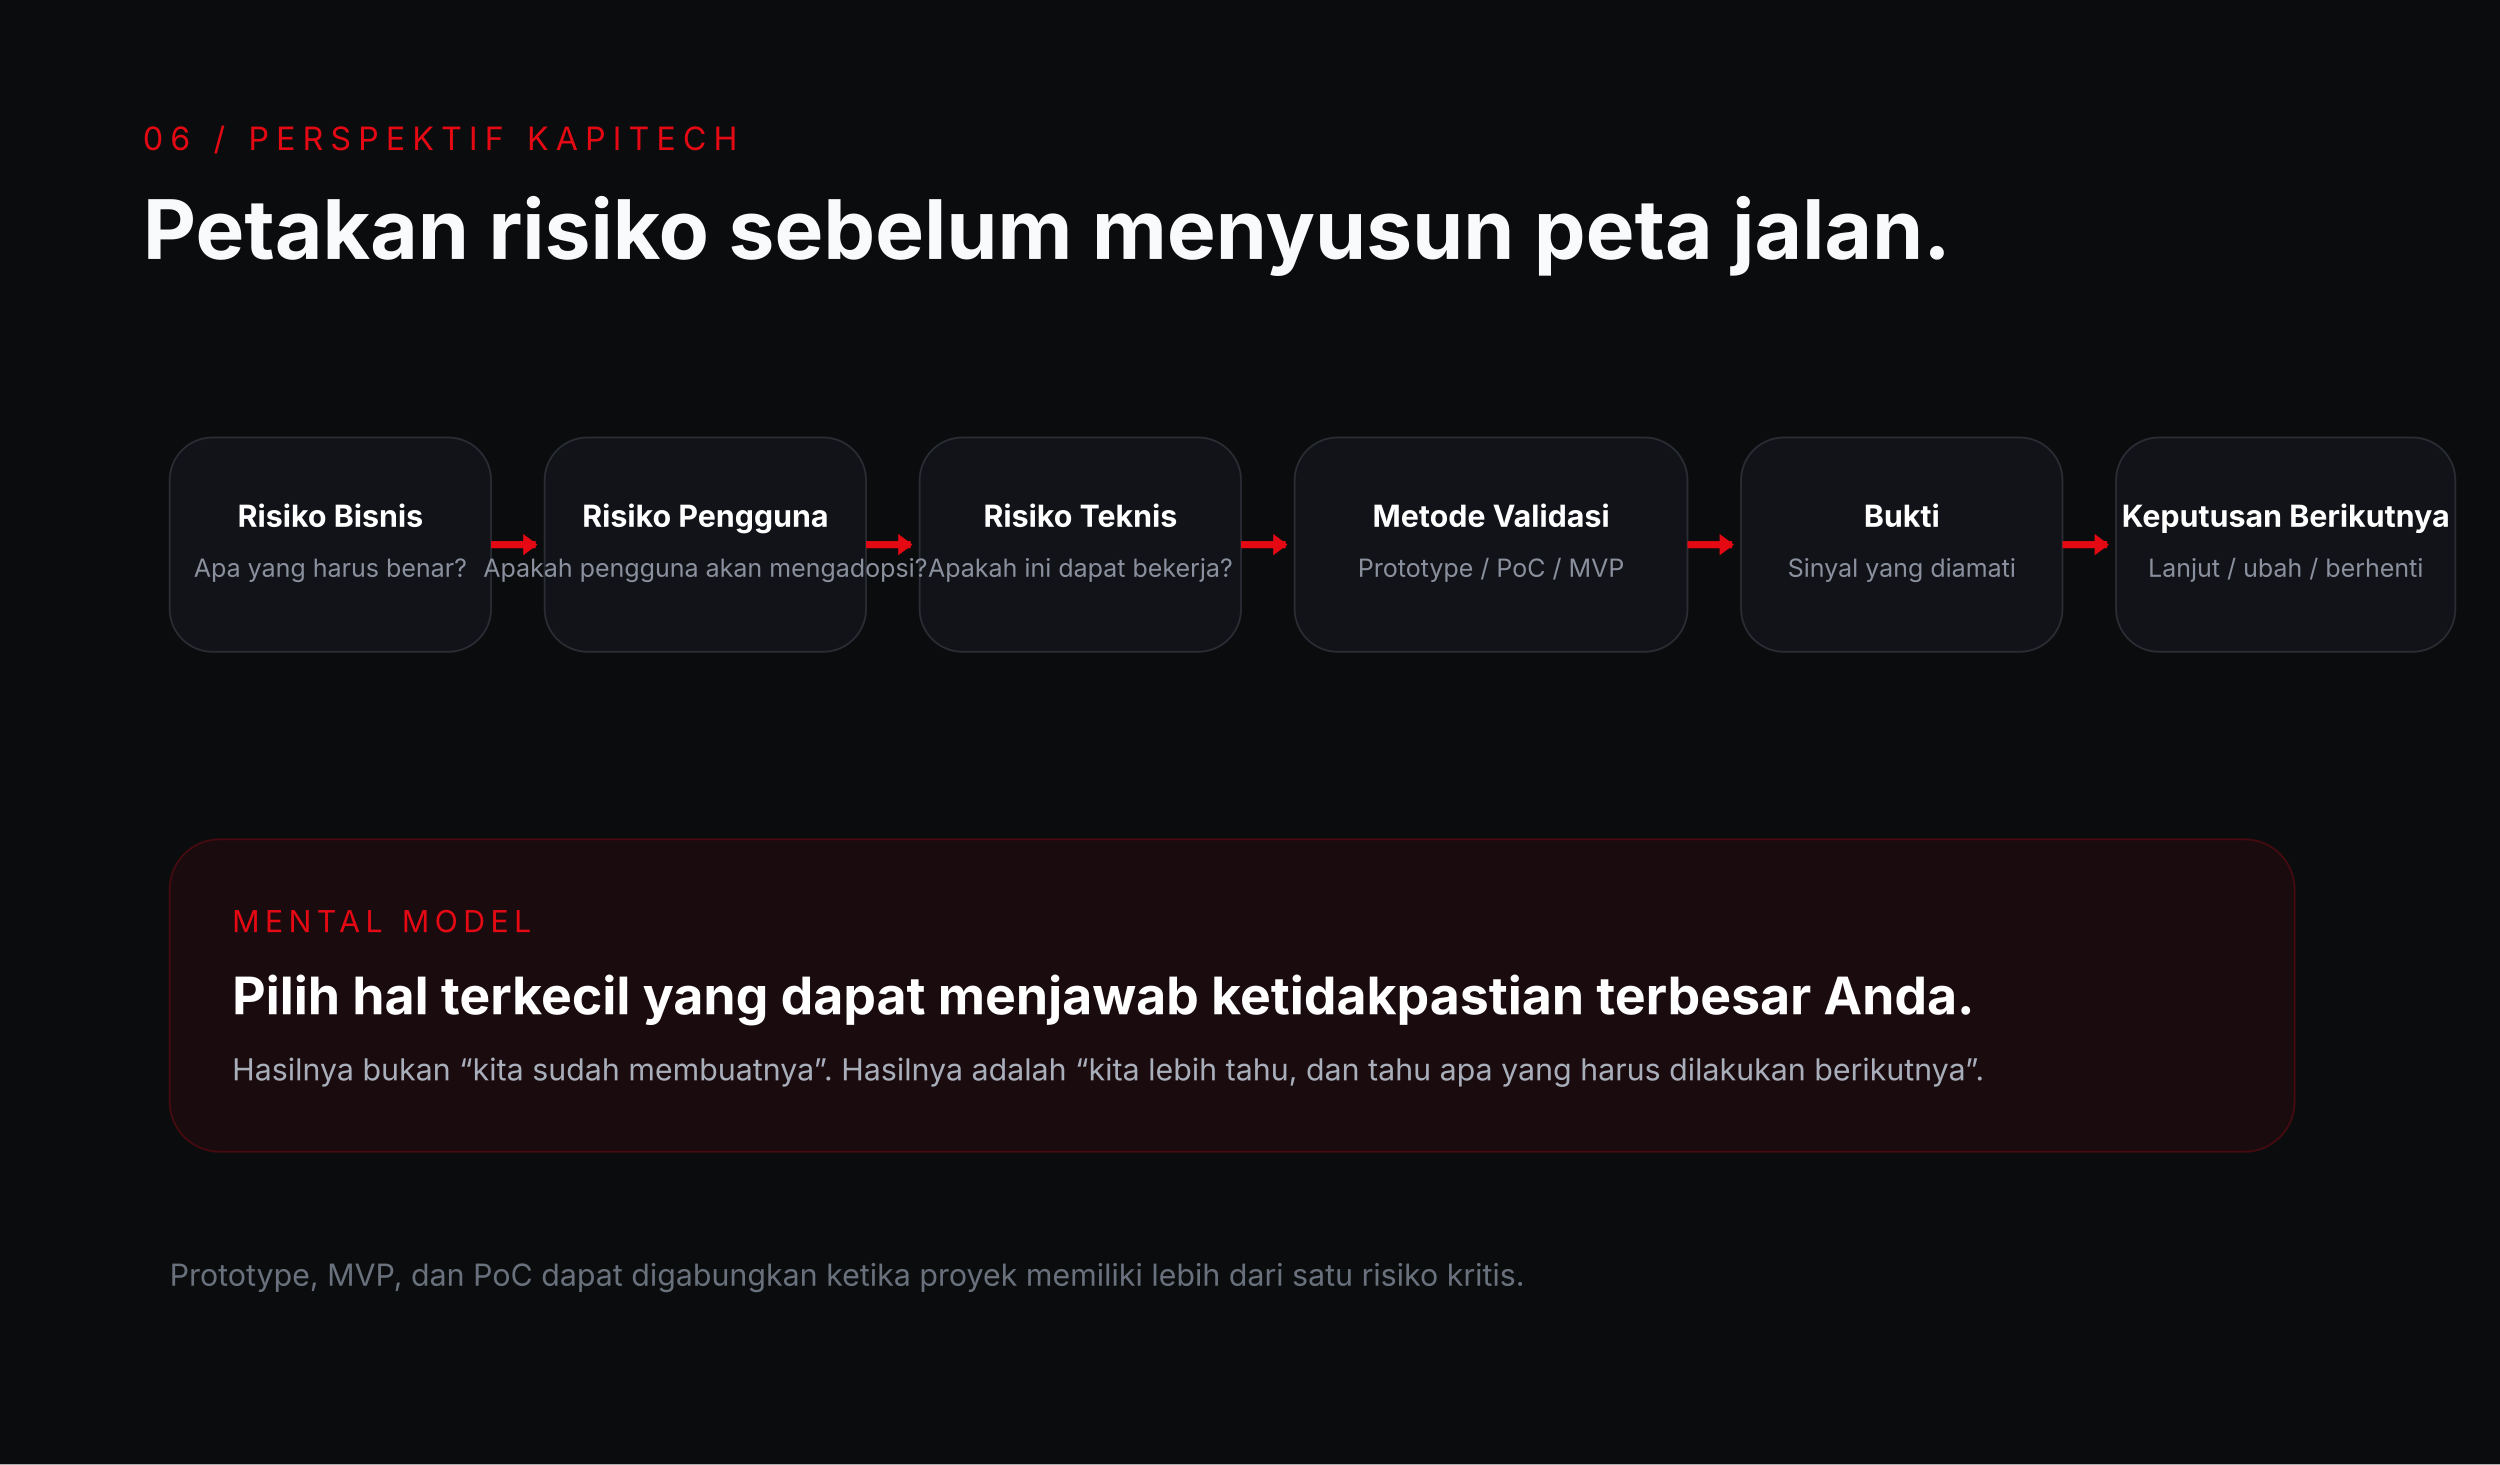
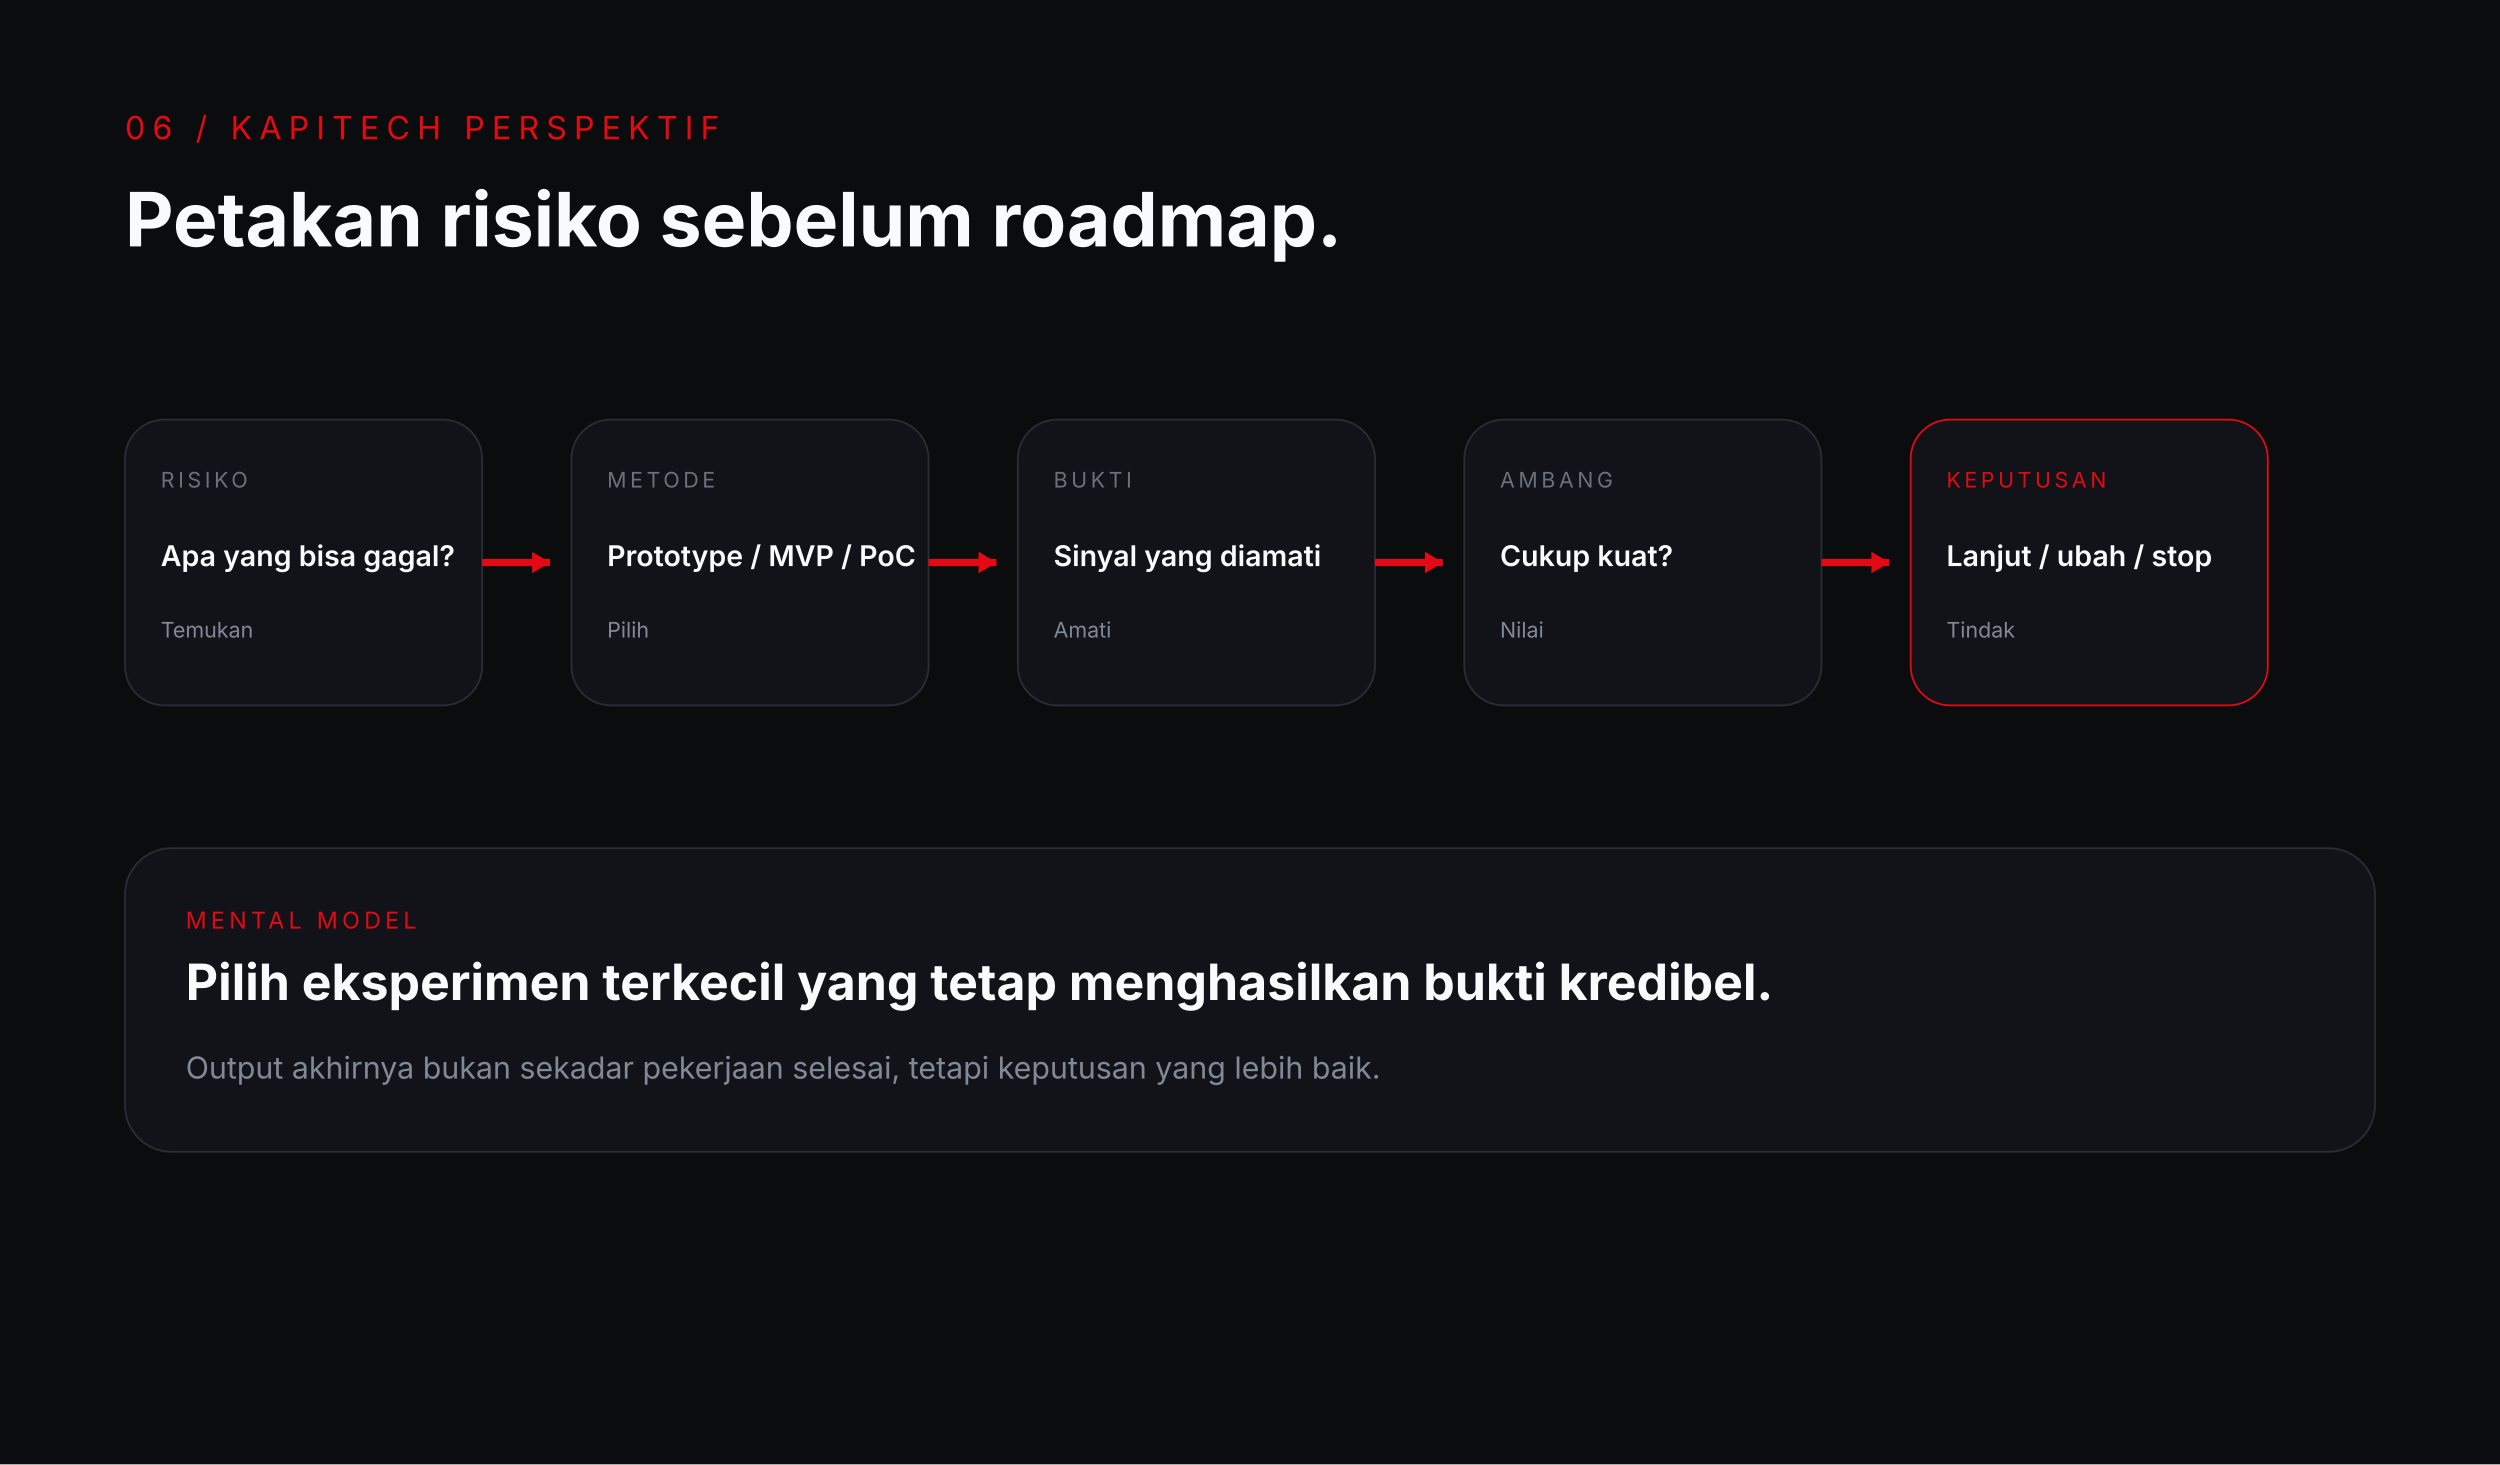
<svg xmlns="http://www.w3.org/2000/svg" viewBox="0 0 1400 820" role="img" aria-labelledby="title desc">
  <rect width="1400" height="820" fill="#0B0C0E" />
-   <g font-family="Inter,Arial,sans-serif">
-     <text x="80" y="84" font-size="18" letter-spacing="4" fill="#E50914">06 / PERSPEKTIF KAPITECH</text>
-     <text x="80" y="145" font-size="46" font-weight="700" fill="#F8FAFC">Petakan risiko sebelum menyusun peta jalan.</text>
-     <g transform="translate(95 245)">
-       <g fill="#111318" stroke="#2A2D34">
-         <rect x="0" y="0" width="180" height="120" rx="24" />
-         <rect x="210" y="0" width="180" height="120" rx="24" />
-         <rect x="420" y="0" width="180" height="120" rx="24" />
-         <rect x="630" y="0" width="220" height="120" rx="24" />
-         <rect x="880" y="0" width="180" height="120" rx="24" />
-         <rect x="1090" y="0" width="190" height="120" rx="24" />
-       </g>
-       <g font-size="17" font-weight="700" fill="#fff" text-anchor="middle">
-         <text x="90" y="50">Risiko Bisnis</text>
-         <text x="300" y="50">Risiko Pengguna</text>
-         <text x="510" y="50">Risiko Teknis</text>
-         <text x="740" y="50">Metode Validasi</text>
-         <text x="970" y="50">Bukti</text>
-         <text x="1185" y="50">Keputusan Berikutnya</text>
-       </g>
-       <g font-size="14" fill="#8A909D" text-anchor="middle">
-         <text x="90" y="78">Apa yang harus benar?</text>
-         <text x="300" y="78">Apakah pengguna akan mengadopsi?</text>
-         <text x="510" y="78">Apakah ini dapat bekerja?</text>
-         <text x="740" y="78">Prototype / PoC / MVP</text>
-         <text x="970" y="78">Sinyal yang diamati</text>
-         <text x="1185" y="78">Lanjut / ubah / berhenti</text>
-       </g>
-       <path d="M180 60 H205 M390 60 H415 M600 60 H625 M850 60 H875 M1060 60 H1085" stroke="#E50914" stroke-width="4" fill="none" />
-       <g fill="#E50914">
-         <path d="M198 54 l8 6 -8 6z" />
-         <path d="M408 54 l8 6 -8 6z" />
-         <path d="M618 54 l8 6 -8 6z" />
-         <path d="M868 54 l8 6 -8 6z" />
-         <path d="M1078 54 l8 6 -8 6z" />
-       </g>
+   <style>text{font-family:Inter,Arial,sans-serif}</style>
+   <text x="70" y="78" font-size="18" letter-spacing="4" fill="#E50914">06 / KAPITECH PERSPEKTIF</text>
+   <text x="70" y="138" font-size="42" font-weight="700" fill="#F8FAFC">Petakan risiko sebelum roadmap.</text>
+   <g transform="translate(70 235)">
+     <g transform="translate(0 0)">
+       <rect width="200" height="160" rx="22" fill="#111318" stroke="#2A2D34" />
+       <text x="20" y="38" font-size="12" letter-spacing="2" fill="#69717D">RISIKO</text>
+       <text x="20" y="82" font-size="16" font-weight="600" fill="#F8FAFC">Apa yang bisa gagal?</text>
+       <text x="20" y="122" font-size="12" fill="#818996">Temukan</text>
    </g>
-     <g transform="translate(95 470)">
-       <rect width="1190" height="175" rx="28" fill="#E50914" fill-opacity=".07" stroke="#E50914" stroke-opacity=".25" />
-       <text x="35" y="52" font-size="17" letter-spacing="3" fill="#E50914">MENTAL MODEL</text>
-       <text x="35" y="98" font-size="29" font-weight="700" fill="#fff">Pilih hal terkecil yang dapat menjawab ketidakpastian terbesar Anda.</text>
-       <text x="35" y="135" font-size="17" fill="#A8AFBB">Hasilnya bukan “kita sudah membuatnya”. Hasilnya adalah “kita lebih tahu, dan tahu apa yang harus dilakukan berikutnya”.</text>
+     <g transform="translate(250 0)">
+       <rect width="200" height="160" rx="22" fill="#111318" stroke="#2A2D34" />
+       <text x="20" y="38" font-size="12" letter-spacing="2" fill="#69717D">METODE</text>
+       <text x="20" y="82" font-size="16" font-weight="600" fill="#F8FAFC">Prototype / MVP / PoC</text>
+       <text x="20" y="122" font-size="12" fill="#818996">Pilih</text>
    </g>
-     <text x="95" y="720" font-size="17" fill="#69717D">Prototype, MVP, dan PoC dapat digabungkan ketika proyek memiliki lebih dari satu risiko kritis.</text>
+     <g transform="translate(500 0)">
+       <rect width="200" height="160" rx="22" fill="#111318" stroke="#2A2D34" />
+       <text x="20" y="38" font-size="12" letter-spacing="2" fill="#69717D">BUKTI</text>
+       <text x="20" y="82" font-size="16" font-weight="600" fill="#F8FAFC">Sinyal yang diamati</text>
+       <text x="20" y="122" font-size="12" fill="#818996">Amati</text>
+     </g>
+     <g transform="translate(750 0)">
+       <rect width="200" height="160" rx="22" fill="#111318" stroke="#2A2D34" />
+       <text x="20" y="38" font-size="12" letter-spacing="2" fill="#69717D">AMBANG</text>
+       <text x="20" y="82" font-size="16" font-weight="600" fill="#F8FAFC">Cukup kuat?</text>
+       <text x="20" y="122" font-size="12" fill="#818996">Nilai</text>
+     </g>
+     <g transform="translate(1000 0)">
+       <rect width="200" height="160" rx="22" fill="#111318" stroke="#E50914" />
+       <text x="20" y="38" font-size="12" letter-spacing="2" fill="#E50914">KEPUTUSAN</text>
+       <text x="20" y="82" font-size="16" font-weight="600" fill="#F8FAFC">Lanjut / ubah / stop</text>
+       <text x="20" y="122" font-size="12" fill="#818996">Tindak</text>
+     </g>
+     <g stroke="#E50914" stroke-width="4">
+       <path d="M200 80 H238" />
+       <path d="M450 80 H488" />
+       <path d="M700 80 H738" />
+       <path d="M950 80 H988" />
+     </g>
+     <g fill="#E50914">
+       <path d="M228 74 l10 6 -10 6z" />
+       <path d="M478 74 l10 6 -10 6z" />
+       <path d="M728 74 l10 6 -10 6z" />
+       <path d="M978 74 l10 6 -10 6z" />
+     </g>
  </g>
+   <rect x="70" y="475" width="1260" height="170" rx="26" fill="#111318" stroke="#2A2D34" />
+   <text x="104" y="520" font-size="13" letter-spacing="2.4" fill="#E50914">MENTAL MODEL</text>
+   <text x="104" y="560" font-size="28" font-weight="700" fill="#F8FAFC">Pilih eksperimen terkecil yang tetap menghasilkan bukti kredibel.</text>
+   <text x="104" y="604" font-size="17" fill="#818996">Output akhirnya bukan sekadar pekerjaan selesai, tetapi keputusan yang lebih baik.</text>
</svg>
